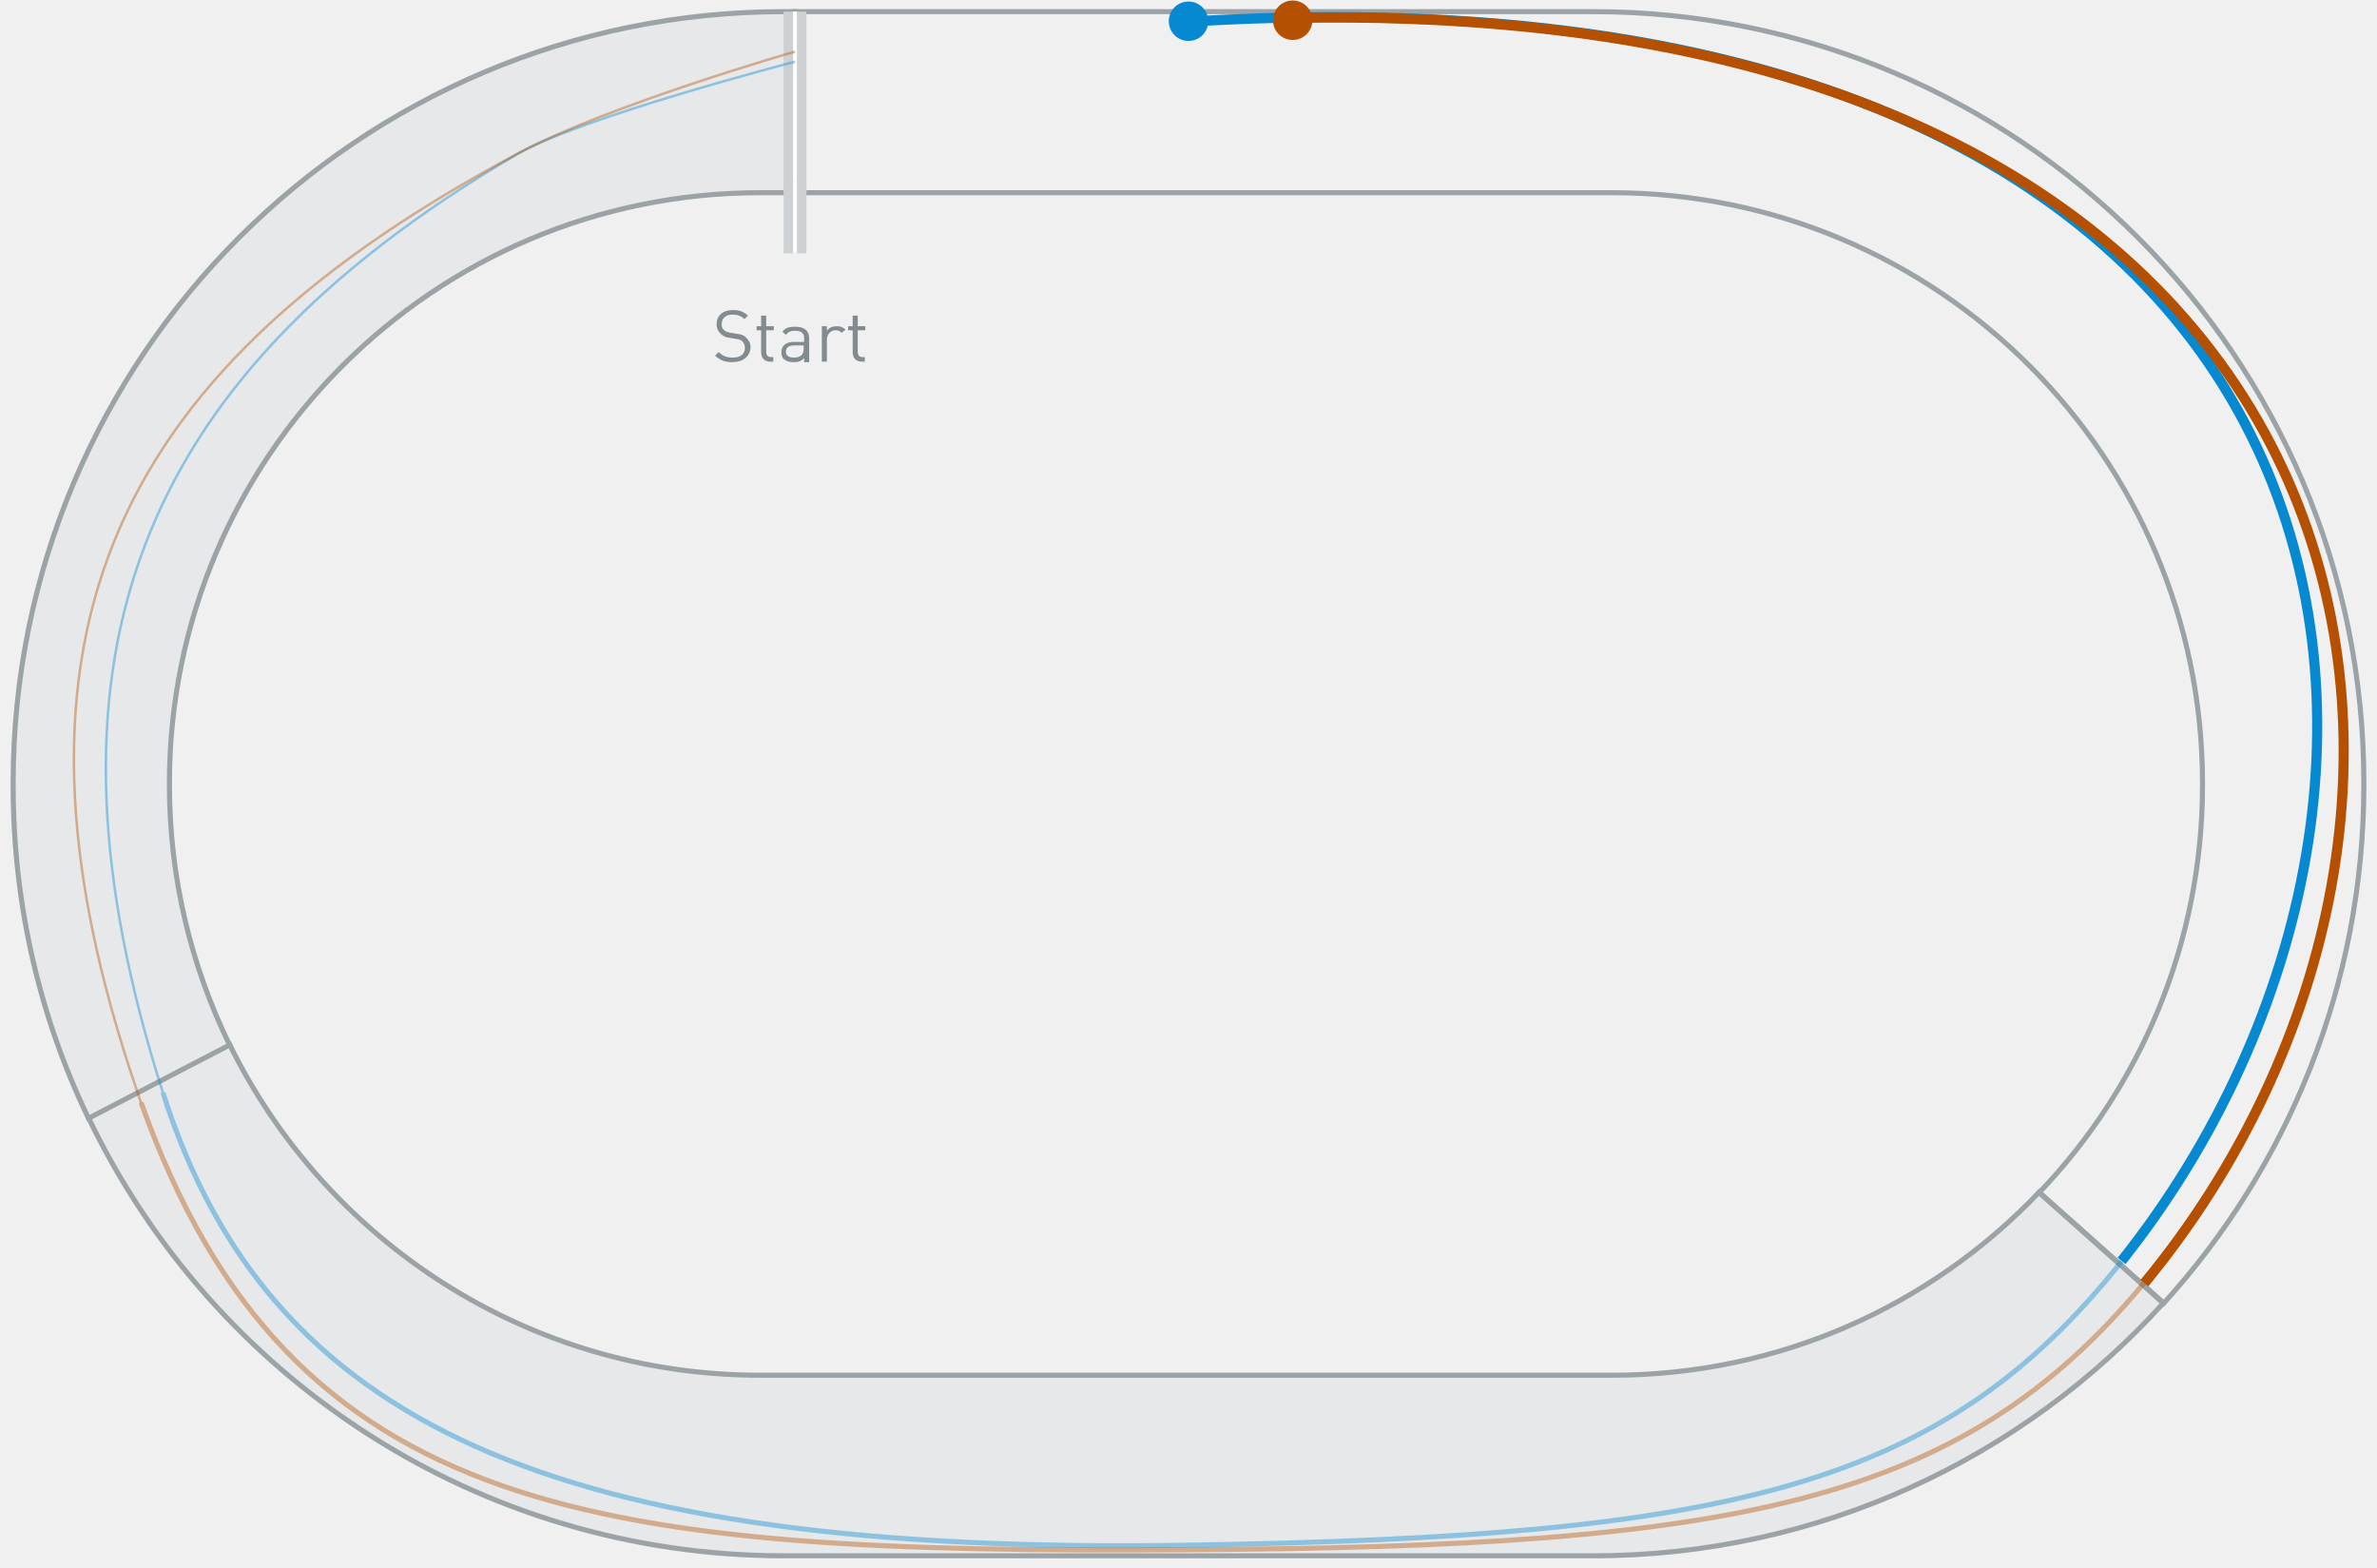
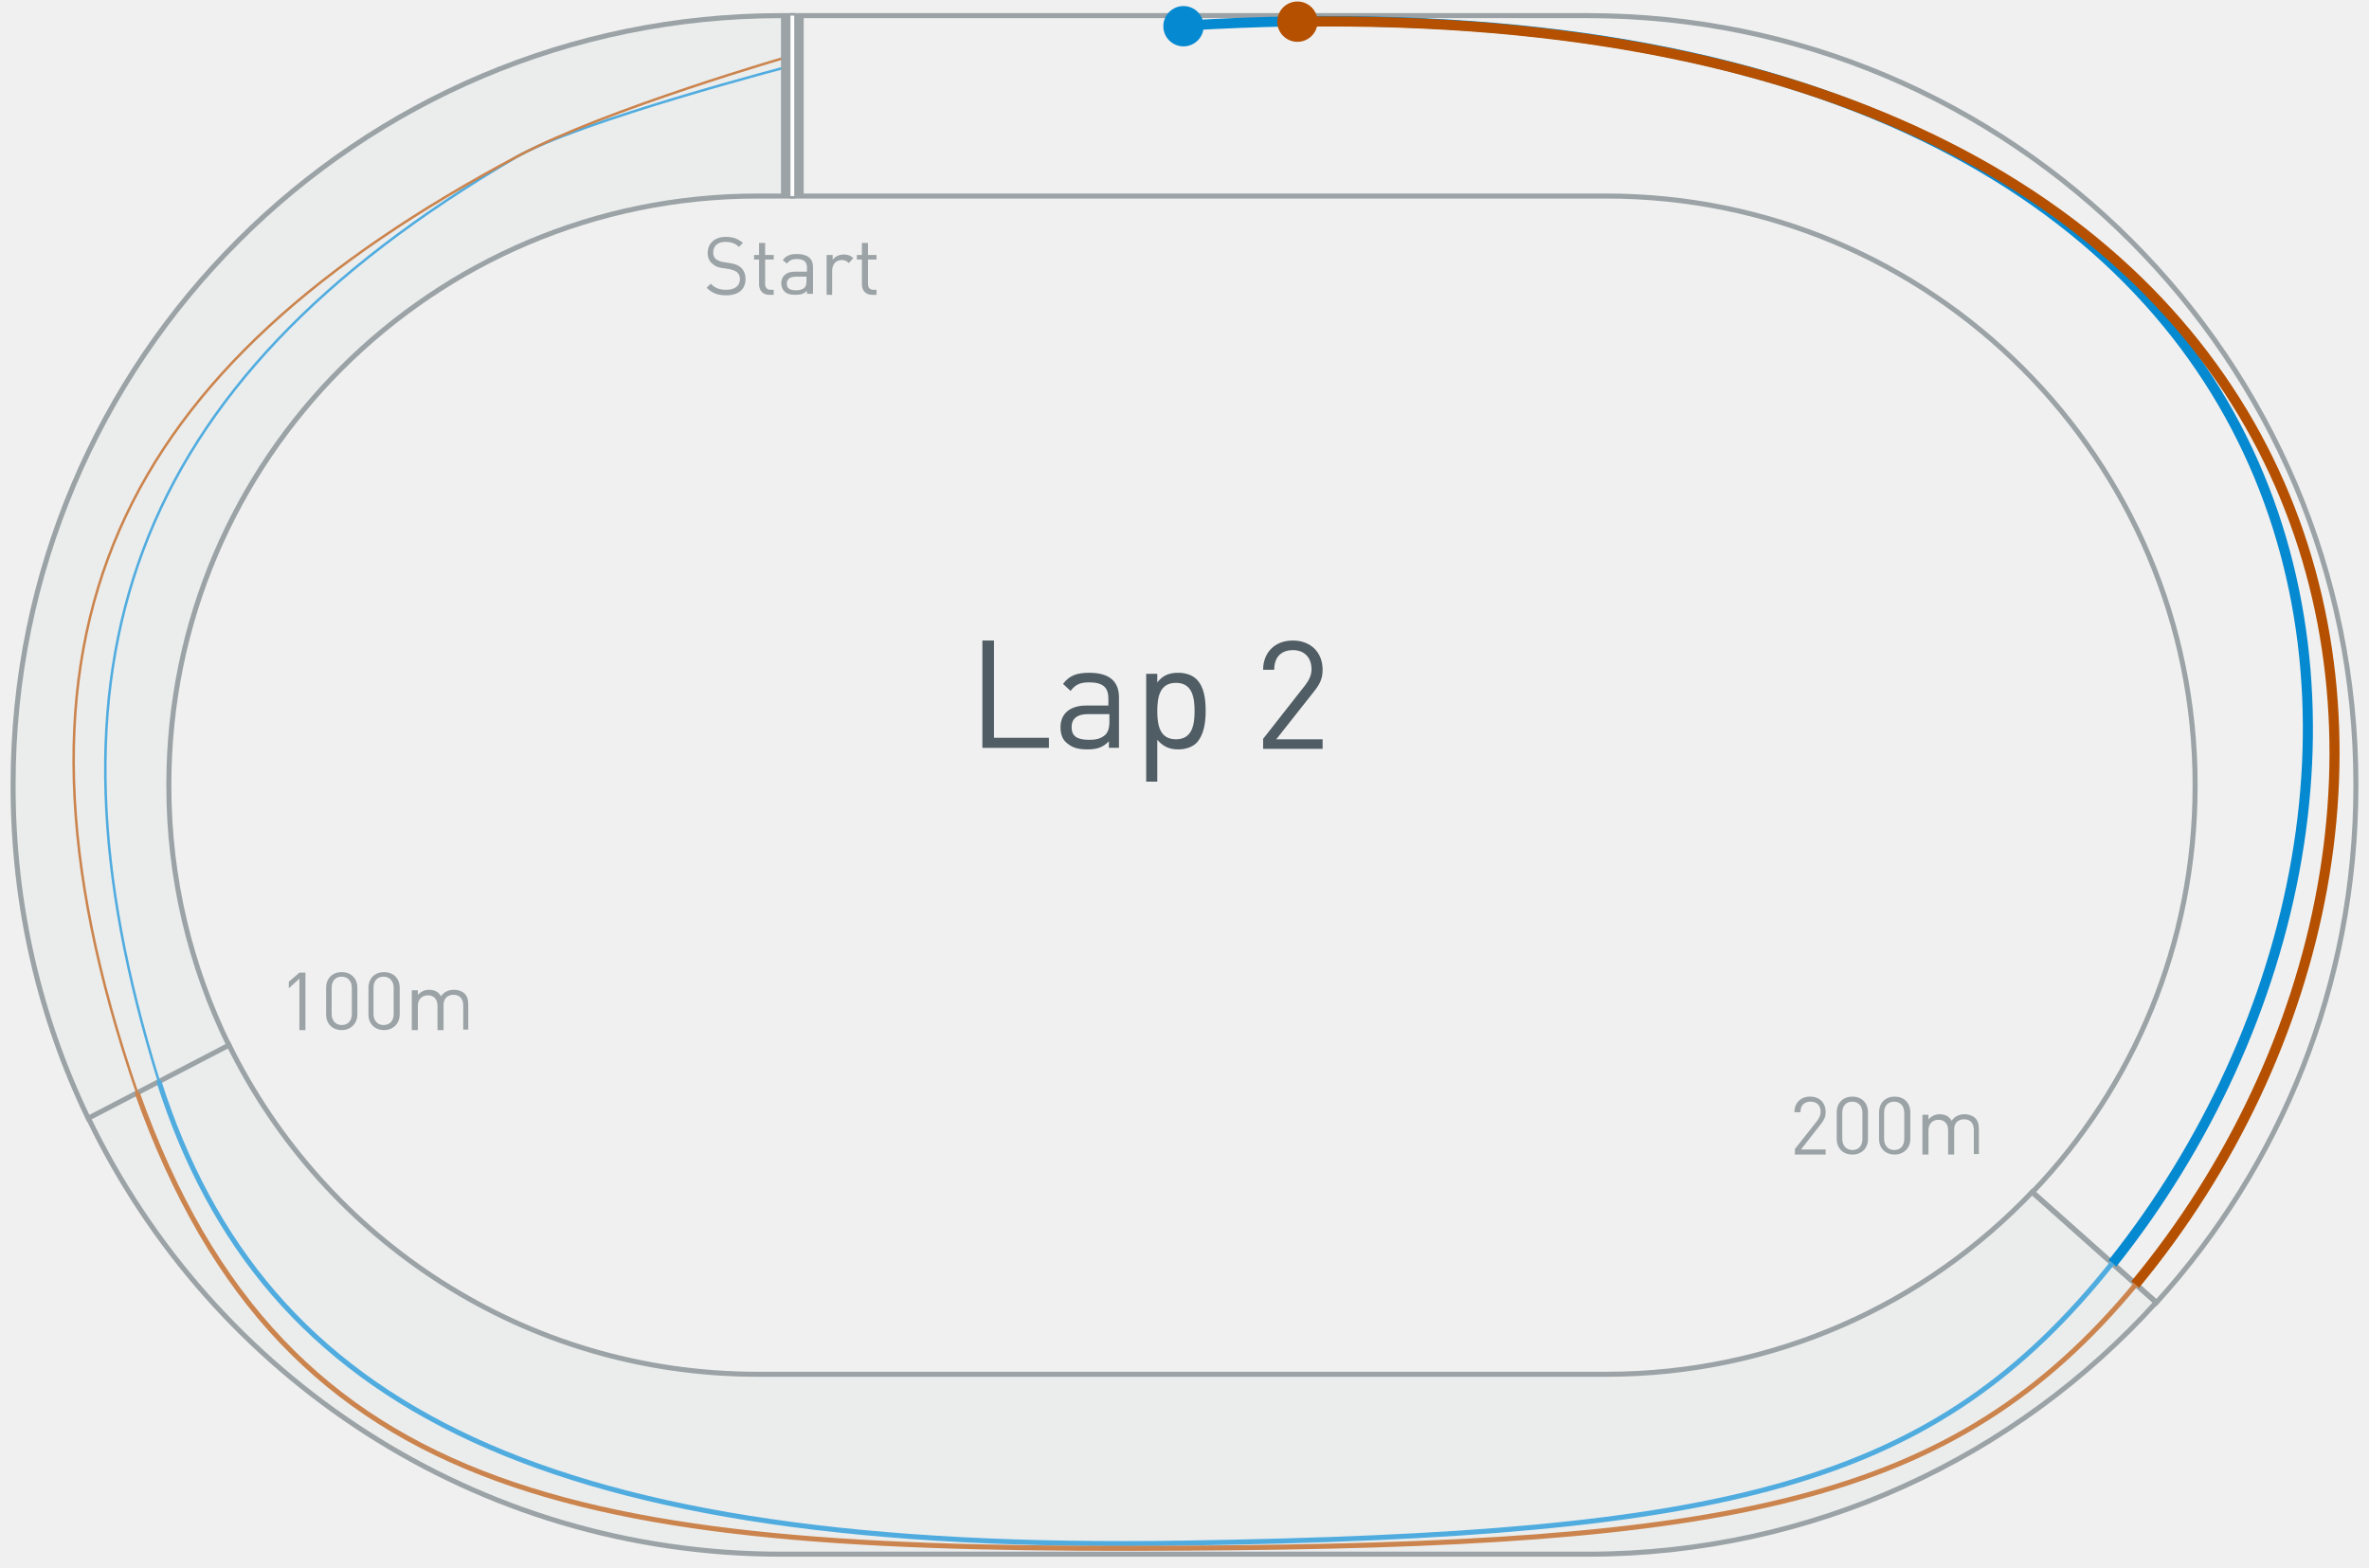
- <svg xmlns="http://www.w3.org/2000/svg" version="1.1" id="Layer_1" x="0px" y="0px" viewBox="0 0 470 310" enable-background="new 0 0 470 310" xml:space="preserve">
-   <g id="lap2-3">
+ <svg xmlns="http://www.w3.org/2000/svg" version="1.1" x="0px" y="0px" viewBox="0 0 470 311" enable-background="new 0 0 470 311" xml:space="preserve">
+   <g id="Layer_6">
    <g>
-       <path fill="#E6E8E9" stroke="#9BA3A6" stroke-miterlimit="10" d="M318.7,271.9H150.3c-46.1,0-85.9-26.7-104.9-65.4L17.5,221    c24.6,51.3,76.9,86.6,137.5,86.6H315c44.7,0,85-19.3,112.8-50l-24.6-21.9C381.9,258.1,351.9,271.9,318.7,271.9z" />
-       <path fill="#E6E8E9" stroke="#9BA3A6" stroke-miterlimit="10" d="M33.5,155.2v-0.3c0-64.5,52.3-116.8,116.8-116.8h6.9V2.3H155    C70.9,2.3,2.6,70.6,2.6,154.8v0.5c0,23.6,5.3,45.9,14.9,65.8l27.9-14.5C37.8,191,33.5,173.6,33.5,155.2z" />
-       <path fill="none" stroke="#9BA3A6" stroke-miterlimit="10" d="M467.4,154.8C467.4,70.6,399.1,2.3,315,2.3H157.2v35.8h161.5    c64.5,0,116.8,52.3,116.8,116.8v0.3c0,31.3-12.3,59.7-32.3,80.6l24.6,21.9c24.6-27.1,39.6-63,39.6-102.5V154.8z" />
+       <path fill="#EBEDED" stroke="#9BA3A6" stroke-miterlimit="10" d="M318.7,272.7H150.3c-46.1,0-85.9-26.7-104.9-65.4l-27.9,14.5    c24.6,51.3,76.9,86.6,137.5,86.6H315c44.7,0,85-19.3,112.8-50l-24.6-21.9C381.9,258.9,351.9,272.7,318.7,272.7z" />
+       <path fill="#EBEDED" stroke="#9BA3A6" stroke-miterlimit="10" d="M33.5,156v-0.3c0-64.5,52.3-116.8,116.8-116.8h6.9V3.1H155    C70.9,3.1,2.6,71.4,2.6,155.6v0.5c0,23.6,5.3,45.9,14.9,65.8l27.9-14.5C37.8,191.8,33.5,174.4,33.5,156z" />
+       <path fill="none" stroke="#9BA3A6" stroke-miterlimit="10" d="M467.4,155.6C467.4,71.4,399.1,3.1,315,3.1H157.2v35.8h161.5    c64.5,0,116.8,52.3,116.8,116.8v0.3c0,31.3-12.3,59.7-32.3,80.6l24.6,21.9c24.6-27.1,39.6-63,39.6-102.5V155.6z" />
+     </g>
+     <path fill="none" stroke="#0589D1" stroke-width="2" stroke-miterlimit="10" d="M419.1,250.7C494.2,156.4,474-9.6,234.8,5.1" />
+     <path fill="none" stroke="#50ACDF" stroke-miterlimit="10" d="M31.5,214.5c20.8,65.4,77.5,93.7,203.3,91.7   c108.4-1.7,148.8-11.1,184.3-55.6" />
+     <path fill="none" stroke="#50ACDF" stroke-width="0.5" stroke-miterlimit="10" d="M157.2,13c0,0-42.5,11-55,18.3   C25.3,76.3,6,132.5,31.5,214.5" />
+     <path fill="none" stroke="#B55000" stroke-width="2" stroke-miterlimit="10" d="M257.4,4.3" />
+     <path fill="none" stroke="#B55000" stroke-width="2" stroke-miterlimit="10" d="M423.6,254.9C500.4,162,475.7,1.2,257.4,4.3" />
+     <path fill="none" stroke="#CB844D" stroke-miterlimit="10" d="M27.2,216.8c29.6,83.2,91.9,91.1,207.6,90.4   c108.4-0.6,152.6-8.5,188.9-52.3" />
+     <path fill="none" stroke="#CB844D" stroke-width="0.5" stroke-miterlimit="10" d="M157.2,11c0,0-36.9,10.6-54.5,20   c-78.5,41.8-107,94-75.5,185.8" />
+     <circle fill="#0589D1" cx="234.8" cy="5.2" r="4" />
+     <circle fill="#B55000" cx="257.4" cy="4.3" r="4" />
+     <g>
+       <line fill="none" stroke="#9BA3A6" stroke-width="4.507" stroke-miterlimit="10" x1="157.2" y1="38.9" x2="157.2" y2="3.1" />
+       <line fill="none" stroke="#FFFFFF" stroke-width="0.751" stroke-miterlimit="10" x1="157.2" y1="38.9" x2="157.2" y2="3.1" />
+     </g>
+     <g>
      <g>
-         <path fill="#828B90" d="M144.8,71.6c-1.5,0-2.5-0.4-3.4-1.3l0.7-0.7c0.8,0.8,1.6,1.1,2.8,1.1c1.5,0,2.4-0.7,2.4-1.9     c0-0.5-0.2-1-0.5-1.3c-0.3-0.3-0.6-0.4-1.3-0.5l-1.2-0.2c-0.8-0.1-1.4-0.4-1.8-0.8c-0.5-0.5-0.8-1.1-0.8-1.9     c0-1.7,1.2-2.8,3.2-2.8c1.3,0,2.1,0.3,3,1.1l-0.7,0.7c-0.6-0.6-1.3-0.9-2.4-0.9c-1.4,0-2.1,0.8-2.1,1.9c0,0.5,0.1,0.9,0.5,1.2     c0.3,0.3,0.8,0.4,1.3,0.5l1.2,0.2c0.9,0.1,1.4,0.3,1.8,0.7c0.5,0.5,0.9,1.1,0.9,2C148.3,70.5,146.9,71.6,144.8,71.6z" />
-         <path fill="#828B90" d="M152.3,71.5c-1.2,0-1.8-0.8-1.8-1.9v-4.3h-0.9v-0.8h0.9v-2.1h1v2.1h1.5v0.8h-1.5v4.3c0,0.6,0.3,1,0.9,1     h0.5v0.9H152.3z" />
-         <path fill="#828B90" d="M159,71.5v-0.7c-0.6,0.6-1.1,0.8-2,0.8c-1,0-1.5-0.2-2-0.6c-0.4-0.3-0.5-0.9-0.5-1.4c0-1.2,0.9-2,2.4-2     h2.1v-0.7c0-1-0.5-1.5-1.8-1.5c-0.9,0-1.3,0.2-1.8,0.8l-0.7-0.6c0.6-0.8,1.3-1,2.5-1c1.9,0,2.8,0.8,2.8,2.3v4.7H159z M159,68.3     H157c-1,0-1.6,0.4-1.6,1.2c0,0.8,0.5,1.2,1.6,1.2c0.6,0,1.1-0.1,1.5-0.5c0.2-0.2,0.4-0.6,0.4-1.2V68.3z" />
-         <path fill="#828B90" d="M166.4,65.8c-0.4-0.4-0.7-0.5-1.2-0.5c-1,0-1.7,0.8-1.7,1.9v4.3h-1v-7h1v0.9c0.4-0.6,1.1-0.9,2-0.9     c0.7,0,1.2,0.2,1.7,0.7L166.4,65.8z" />
-         <path fill="#828B90" d="M170.4,71.5c-1.2,0-1.8-0.8-1.8-1.9v-4.3h-0.9v-0.8h0.9v-2.1h1v2.1h1.5v0.8h-1.5v4.3c0,0.6,0.3,1,0.9,1     h0.5v0.9H170.4z" />
-       </g>
-       <g>
-         <line fill="none" stroke="#CDD1D3" stroke-width="4.507" stroke-miterlimit="10" x1="157.2" y1="38.1" x2="157.2" y2="2.3" />
-         <line fill="none" stroke="#FFFFFF" stroke-width="0.751" stroke-miterlimit="10" x1="157.2" y1="38.1" x2="157.2" y2="2.3" />
-       </g>
-       <g>
-         <line fill="none" stroke="#CDD1D3" stroke-width="4.507" stroke-miterlimit="10" x1="157.2" y1="50.1" x2="157.2" y2="35.8" />
-         <line fill="none" stroke="#FFFFFF" stroke-width="0.751" stroke-miterlimit="10" x1="157.2" y1="50.1" x2="157.2" y2="35.8" />
+         <path fill="#505D64" d="M194.9,148.5v-21.4h2.3v19.3h10.9v2H194.9z" />
+         <path fill="#505D64" d="M220,148.5v-1.4c-1.2,1.2-2.3,1.6-4.3,1.6c-2,0-3.1-0.4-4.2-1.4c-0.8-0.7-1.1-1.8-1.1-3     c0-2.6,1.8-4.3,5.1-4.3h4.4v-1.4c0-2.1-1-3.2-3.8-3.2c-1.9,0-2.8,0.5-3.7,1.7l-1.5-1.4c1.3-1.7,2.8-2.2,5.2-2.2     c4,0,5.9,1.7,5.9,4.9v10H220z M220,141.7h-4.1c-2.2,0-3.3,0.9-3.3,2.6c0,1.7,1,2.5,3.4,2.5c1.2,0,2.3-0.1,3.3-1     c0.5-0.5,0.8-1.3,0.8-2.5V141.7z" />
+         <path fill="#505D64" d="M237.4,147.4c-0.8,0.8-2.1,1.3-3.6,1.3c-1.6,0-2.9-0.4-4.2-1.9v8.3h-2.2v-21.4h2.2v1.7     c1.2-1.5,2.5-1.9,4.2-1.9c1.5,0,2.8,0.5,3.6,1.3c1.5,1.5,1.8,3.9,1.8,6.3C239.2,143.5,238.8,145.9,237.4,147.4z M233.3,135.5     c-3.2,0-3.7,2.8-3.7,5.6s0.5,5.6,3.7,5.6c3.2,0,3.7-2.8,3.7-5.6S236.5,135.5,233.3,135.5z" />
+         <path fill="#505D64" d="M250.6,148.5v-1.9l8.4-10.7c0.8-1.1,1.2-2,1.2-3.1c0-2.3-1.4-3.8-3.7-3.8c-2,0-3.7,1.1-3.7,3.9h-2.2     c0-3.4,2.3-5.8,5.9-5.8c3.5,0,5.9,2.3,5.9,5.8c0,1.7-0.5,2.8-1.7,4.3l-7.5,9.5h9.2v1.9H250.6z" />
      </g>
    </g>
-     <path fill="none" stroke="#0689D1" stroke-width="2" stroke-miterlimit="10" d="M419.5,249.3C494.6,155,474-10.4,234.8,4.3" />
-     <path opacity="0.4" fill="none" stroke="#0689D1" stroke-miterlimit="10" d="M32.2,216c20.8,65.4,76.8,91.5,202.6,89.5   c108.4-1.7,149.3-11.7,184.7-56.1" />
-     <path opacity="0.4" fill="none" stroke="#0689D1" stroke-width="0.5" stroke-miterlimit="10" d="M157.2,12.2c0,0-42.5,11-55,18.3   C24.7,75.9,5.7,132.7,32.2,216" />
-     <path fill="none" stroke="#B55000" stroke-width="2" stroke-miterlimit="10" d="M257.4,3.5" />
-     <path fill="none" stroke="#B55000" stroke-width="2" stroke-miterlimit="10" d="M424,253.7C500.7,160.8,475.7,0.4,257.4,3.5" />
-     <path opacity="0.4" fill="none" stroke="#B55000" stroke-miterlimit="10" d="M27.9,218c29.6,83.2,91.2,89.1,206.8,88.4   c108.4-0.6,152.9-8.9,189.2-52.7" />
-     <path opacity="0.4" fill="none" stroke="#B55000" stroke-width="0.5" stroke-miterlimit="10" d="M157.2,10.2c0,0-36.9,10.6-54.5,20   C24.2,72-4.3,124.2,27.2,216c0.2,0.7,0.5,1.4,0.7,2.1" />
-     <circle fill="#0689D1" cx="235" cy="4.2" r="3.9" />
-     <circle fill="#B55000" cx="255.6" cy="4" r="3.9" />
+   </g>
+   <g id="Label">
+     <g>
+       <path fill="#9BA3A6" d="M144.1,58.6c-1.7,0-2.8-0.4-3.9-1.5l0.8-0.8c0.9,0.9,1.8,1.2,3.1,1.2c1.7,0,2.7-0.8,2.7-2.1    c0-0.6-0.2-1.1-0.6-1.4c-0.4-0.3-0.7-0.4-1.5-0.6l-1.3-0.2c-0.9-0.1-1.6-0.4-2.1-0.9c-0.6-0.5-0.9-1.2-0.9-2.1    c0-1.9,1.4-3.2,3.6-3.2c1.5,0,2.4,0.4,3.4,1.2l-0.8,0.8c-0.7-0.7-1.5-1-2.7-1c-1.5,0-2.4,0.8-2.4,2.1c0,0.6,0.2,1,0.5,1.3    c0.4,0.3,0.9,0.5,1.5,0.6l1.3,0.2c1.1,0.2,1.6,0.4,2.1,0.8c0.6,0.5,1,1.3,1,2.2C148,57.4,146.5,58.6,144.1,58.6z" />
+       <path fill="#9BA3A6" d="M152.6,58.5c-1.3,0-2-0.9-2-2.1v-4.9h-1v-0.9h1v-2.4h1.2v2.4h1.7v0.9h-1.7v4.8c0,0.7,0.3,1.2,1.1,1.2h0.6    v1H152.6z" />
+       <path fill="#9BA3A6" d="M160.1,58.5v-0.8c-0.6,0.6-1.2,0.8-2.3,0.8c-1.1,0-1.7-0.2-2.2-0.7c-0.4-0.4-0.6-1-0.6-1.6    c0-1.4,1-2.3,2.7-2.3h2.4v-0.8c0-1.1-0.6-1.7-2-1.7c-1,0-1.5,0.3-2,0.9l-0.8-0.7c0.7-0.9,1.5-1.2,2.8-1.2c2.1,0,3.2,0.9,3.2,2.6    v5.3H160.1z M160.1,54.9h-2.2c-1.2,0-1.8,0.5-1.8,1.4c0,0.9,0.6,1.3,1.8,1.3c0.7,0,1.2-0.1,1.7-0.5c0.3-0.3,0.4-0.7,0.4-1.4V54.9z    " />
+       <path fill="#9BA3A6" d="M168.4,52.2c-0.4-0.4-0.8-0.6-1.4-0.6c-1.2,0-1.9,0.9-1.9,2.1v4.8H164v-7.9h1.2v1c0.4-0.7,1.3-1.1,2.2-1.1    c0.8,0,1.3,0.2,1.9,0.7L168.4,52.2z" />
+       <path fill="#9BA3A6" d="M173,58.5c-1.3,0-2-0.9-2-2.1v-4.9h-1v-0.9h1v-2.4h1.2v2.4h1.7v0.9h-1.7v4.8c0,0.7,0.3,1.2,1.1,1.2h0.6v1    H173z" />
+     </g>
+     <g>
+       <path fill="#9BA3A6" d="M59.4,204.3v-10.1l-2.1,1.9v-1.3l2.1-1.8h1.2v11.4H59.4z" />
+       <path fill="#9BA3A6" d="M67.8,204.4c-1.8,0-3.1-1.2-3.1-3.1v-5.3c0-1.9,1.3-3.1,3.1-3.1c1.8,0,3.1,1.2,3.1,3.1v5.3    C70.9,203.1,69.6,204.4,67.8,204.4z M69.8,196c0-1.2-0.7-2.2-2-2.2s-2,0.9-2,2.2v5.2c0,1.2,0.7,2.2,2,2.2s2-0.9,2-2.2V196z" />
+       <path fill="#9BA3A6" d="M76.2,204.4c-1.8,0-3.1-1.2-3.1-3.1v-5.3c0-1.9,1.3-3.1,3.1-3.1c1.8,0,3.1,1.2,3.1,3.1v5.3    C79.3,203.1,78,204.4,76.2,204.4z M78.1,196c0-1.2-0.7-2.2-2-2.2s-2,0.9-2,2.2v5.2c0,1.2,0.7,2.2,2,2.2s2-0.9,2-2.2V196z" />
+       <path fill="#9BA3A6" d="M91.9,204.3v-4.8c0-1.4-0.8-2.1-1.9-2.1c-1.2,0-2,0.7-2,2v5h-1.2v-4.8c0-1.4-0.8-2.1-1.9-2.1s-2,0.7-2,2.1    v4.8h-1.2v-7.9h1.2v0.9c0.6-0.6,1.3-1,2.2-1c1.1,0,1.9,0.4,2.4,1.3c0.6-0.9,1.5-1.3,2.6-1.3c0.8,0,1.6,0.3,2,0.7    c0.6,0.5,0.8,1.3,0.8,2.2v5H91.9z" />
+     </g>
+     <g>
+       <path fill="#9BA3A6" d="M356.1,229v-1l4.5-5.7c0.4-0.6,0.6-1.1,0.6-1.7c0-1.2-0.7-2-2-2c-1.1,0-2,0.6-2,2.1h-1.2    c0-1.8,1.2-3.1,3.1-3.1c1.9,0,3.1,1.2,3.1,3.1c0,0.9-0.3,1.5-0.9,2.3l-4,5.1h4.9v1H356.1z" />
+       <path fill="#9BA3A6" d="M367.5,229.1c-1.8,0-3.1-1.2-3.1-3.1v-5.3c0-1.9,1.3-3.1,3.1-3.1c1.8,0,3.1,1.2,3.1,3.1v5.3    C370.6,227.9,369.3,229.1,367.5,229.1z M369.5,220.8c0-1.2-0.7-2.2-2-2.2s-2,0.9-2,2.2v5.2c0,1.2,0.7,2.2,2,2.2s2-0.9,2-2.2V220.8    z" />
+       <path fill="#9BA3A6" d="M375.9,229.1c-1.8,0-3.1-1.2-3.1-3.1v-5.3c0-1.9,1.3-3.1,3.1-3.1c1.8,0,3.1,1.2,3.1,3.1v5.3    C379,227.9,377.6,229.1,375.9,229.1z M377.8,220.8c0-1.2-0.7-2.2-2-2.2s-2,0.9-2,2.2v5.2c0,1.2,0.7,2.2,2,2.2s2-0.9,2-2.2V220.8z" />
+       <path fill="#9BA3A6" d="M391.6,229v-4.8c0-1.4-0.8-2.1-1.9-2.1c-1.2,0-2,0.7-2,2v5h-1.2v-4.8c0-1.4-0.8-2.1-1.9-2.1s-2,0.7-2,2.1    v4.8h-1.2v-7.9h1.2v0.9c0.6-0.6,1.3-1,2.2-1c1.1,0,1.9,0.4,2.4,1.3c0.6-0.9,1.5-1.3,2.6-1.3c0.8,0,1.6,0.3,2,0.7    c0.6,0.5,0.8,1.3,0.8,2.2v5H391.6z" />
+     </g>
  </g>
</svg>
